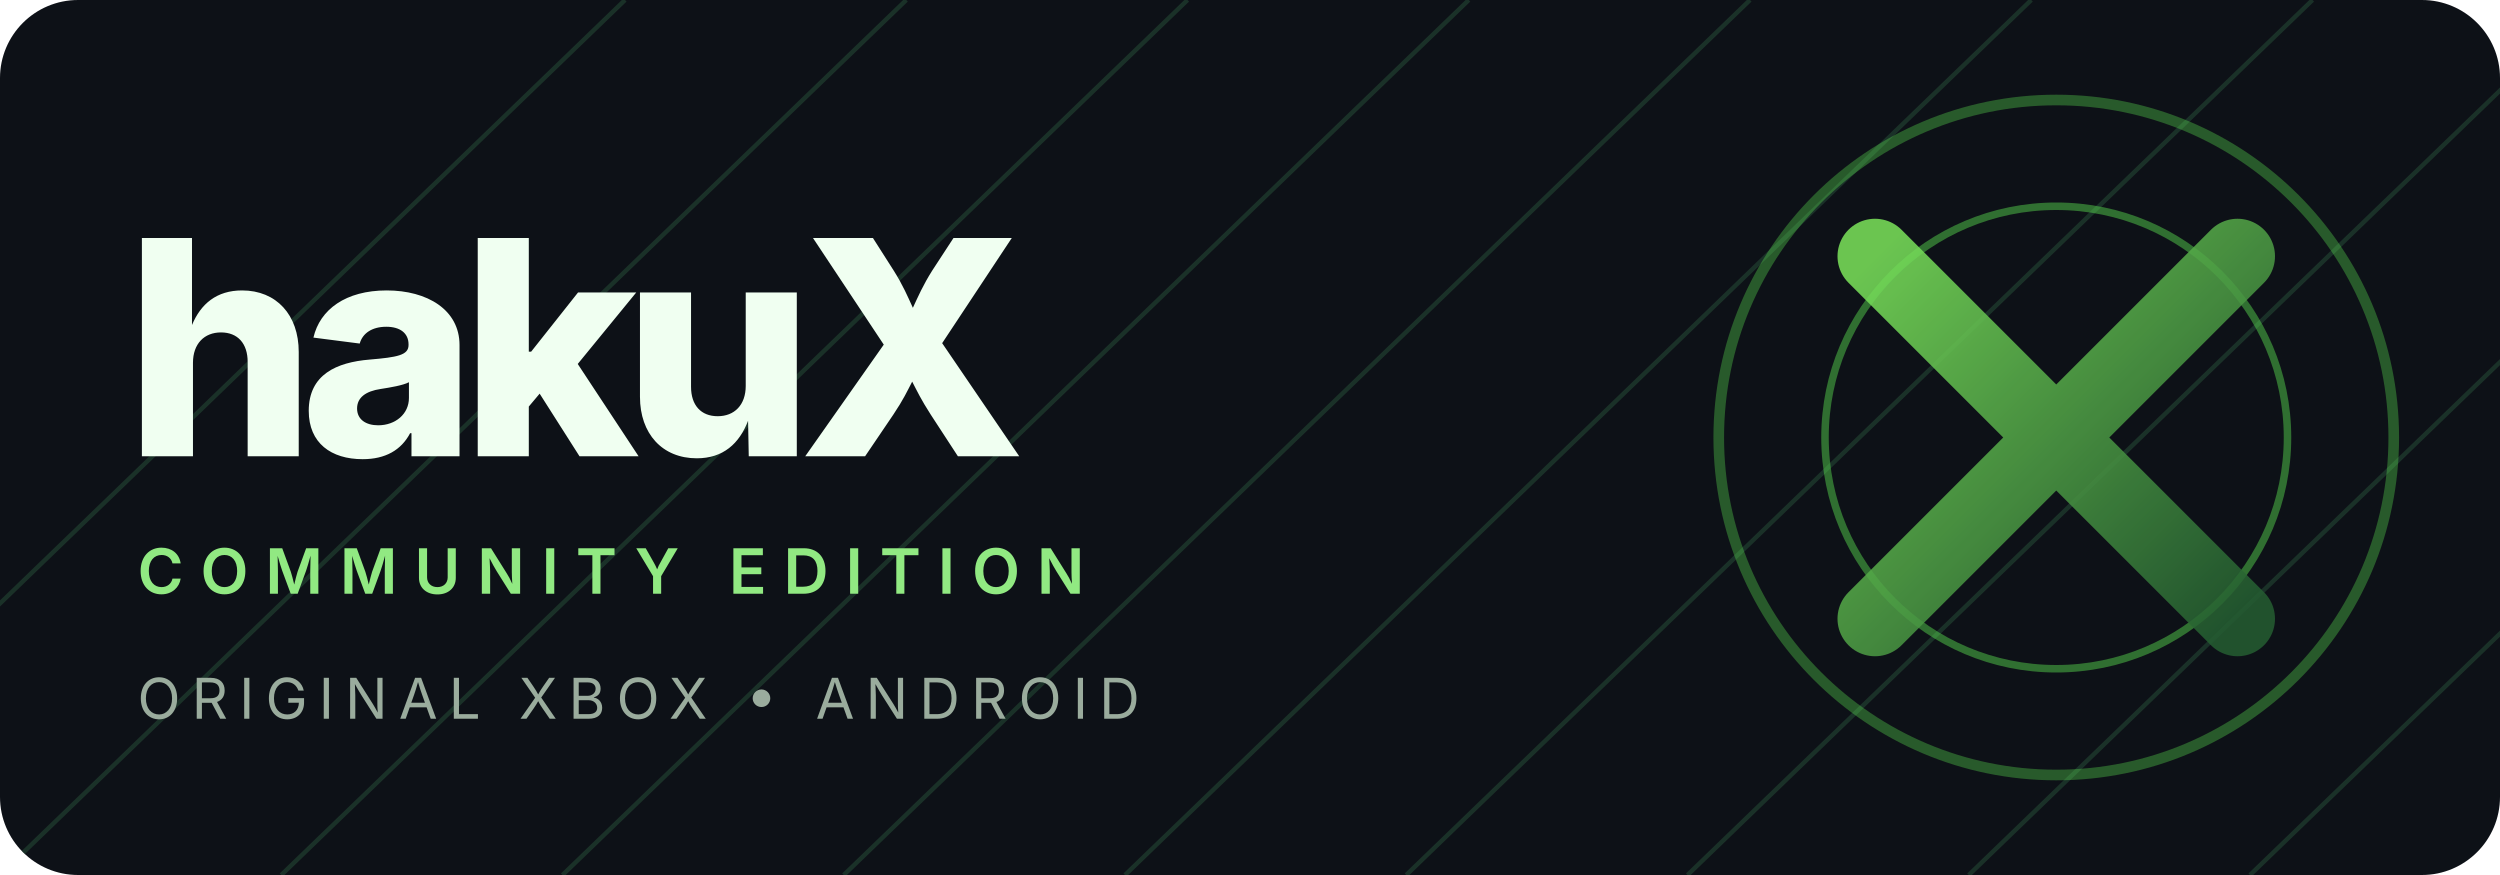
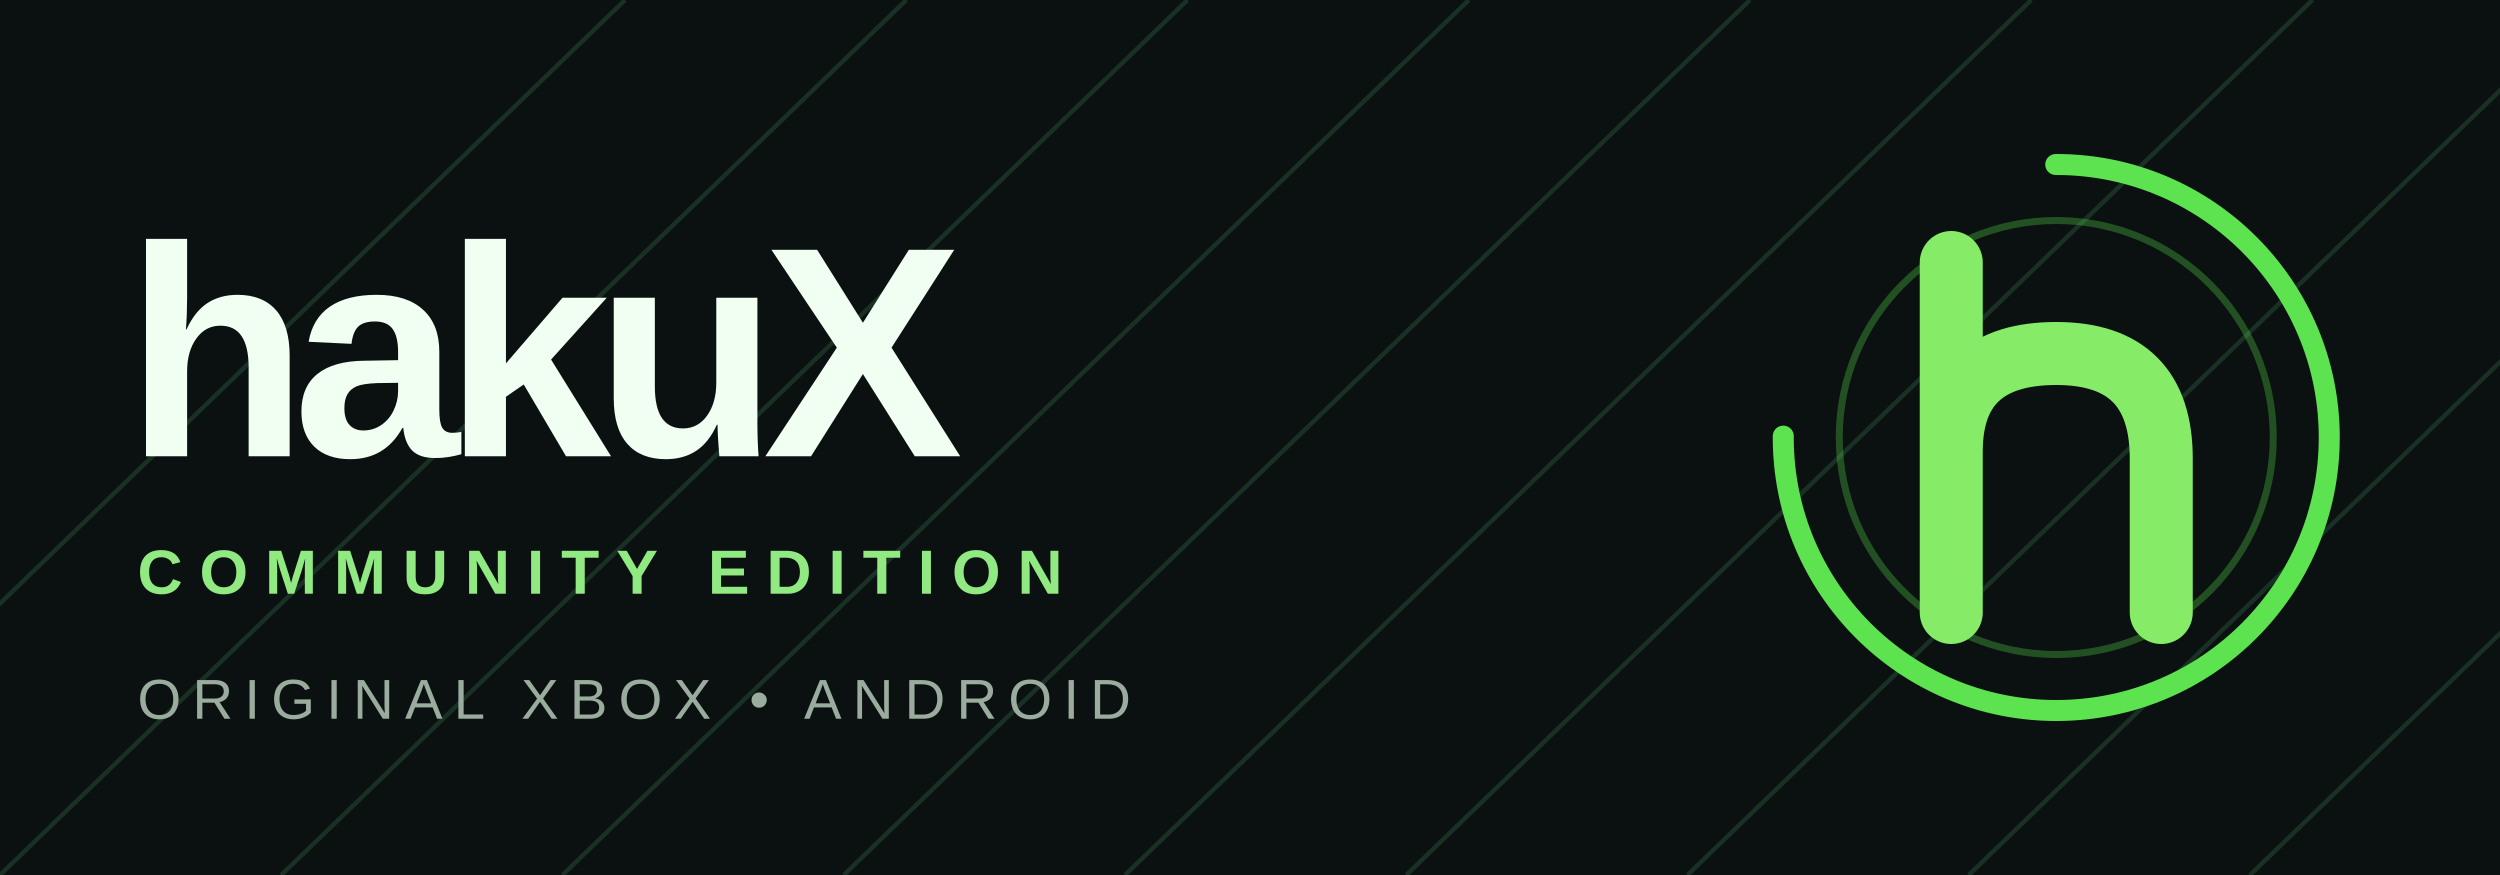
- <svg xmlns="http://www.w3.org/2000/svg" font-family="-apple-system, BlinkMacSystemFont, &quot;Segoe UI&quot;, sans-serif" font-weight="430" data-d-component="svg" fill="currentColor" style="color:rgb(255, 255, 255)" viewBox="0 0 400 140" width="100%">
+ <svg xmlns="http://www.w3.org/2000/svg" viewBox="0 0 400 140" role="img" aria-labelledby="title desc">
  <defs>
-     <clipPath id="c">
-       <rect width="400" height="140" rx="12.5" />
+     <clipPath id="banner-clip">
+       <rect width="400" height="140" />
    </clipPath>
-     <linearGradient id="glowa" x1="0" y1="0" x2="1" y2="1">
-       <stop offset="0" stop-color="#7BE45B" />
-       <stop offset="1" stop-color="#245D31" />
-     </linearGradient>
  </defs>
-   <g clip-path="url(#c)">
-     <rect width="400" height="140" fill="#0d1117" />
-     <path d="M-45 140 L100 0" stroke="#28523A" stroke-width=".7" opacity=".5" />
-     <path d="M0 140 L145 0" stroke="#28523A" stroke-width=".7" opacity=".5" />
-     <path d="M45 140 L190 0" stroke="#28523A" stroke-width=".7" opacity=".5" />
-     <path d="M90 140 L235 0" stroke="#28523A" stroke-width=".7" opacity=".5" />
-     <path d="M135 140 L280 0" stroke="#28523A" stroke-width=".7" opacity=".5" />
-     <path d="M180 140 L325 0" stroke="#28523A" stroke-width=".7" opacity=".5" />
-     <path d="M225 140 L370 0" stroke="#28523A" stroke-width=".7" opacity=".5" />
-     <path d="M270 140 L415 0" stroke="#28523A" stroke-width=".7" opacity=".5" />
-     <path d="M315 140 L460 0" stroke="#28523A" stroke-width=".7" opacity=".5" />
-     <path d="M360 140 L505 0" stroke="#28523A" stroke-width=".7" opacity=".5" />
-     <path d="M405 140 L550 0" stroke="#28523A" stroke-width=".7" opacity=".5" />
-     <path d="M450 140 L595 0" stroke="#28523A" stroke-width=".7" opacity=".5" />
-     <circle cx="329" cy="70" r="54" stroke="#5CE34F" stroke-width="1.7" opacity=".35" fill="none" />
-     <circle cx="329" cy="70" r="37" stroke="#5CE34F" stroke-width="1.2" opacity=".45" fill="none" />
-     <path d="M300 41L358 99M358 41L300 99" stroke="url(#glowa)" stroke-width="12" stroke-linecap="round" opacity=".85" />
-     <text x="20" y="73" fill="#F0FFF1" font-size="48" font-weight="800" letter-spacing="-2.5">hakuX</text>
-     <text x="22" y="95" fill="#91E982" font-size="10" font-weight="600" letter-spacing="2.7">COMMUNITY EDITION</text>
-     <text x="22" y="115" fill="#9AAC9D" font-size="9" letter-spacing="1.8">ORIGINAL XBOX • ANDROID</text>
+   <g clip-path="url(#banner-clip)">
+     <rect width="400" height="140" fill="#0B1110" />
+     <g stroke="#28523A" stroke-width="0.7" opacity="0.5">
+       <path d="M-45 140L100 0" />
+       <path d="M0 140L145 0" />
+       <path d="M45 140L190 0" />
+       <path d="M90 140L235 0" />
+       <path d="M135 140L280 0" />
+       <path d="M180 140L325 0" />
+       <path d="M225 140L370 0" />
+       <path d="M270 140L415 0" />
+       <path d="M315 140L460 0" />
+       <path d="M360 140L505 0" />
+     </g>
+     <text x="20" y="73" fill="#F0FFF1" font-family="Arial, Helvetica, sans-serif" font-size="48" font-weight="800" letter-spacing="-2.5">hakuX</text>
+     <text x="22" y="95" fill="#91E982" font-family="Arial, Helvetica, sans-serif" font-size="10" font-weight="600" letter-spacing="2.7">COMMUNITY EDITION</text>
+     <text x="22" y="115" fill="#9AAC9D" font-family="Arial, Helvetica, sans-serif" font-size="9" letter-spacing="1.8">ORIGINAL XBOX • ANDROID</text>
+     <g transform="translate(329 70) scale(1.12)">
+       <circle cx="0" cy="0" r="39" fill="none" stroke="#5CE34F" stroke-width="3" stroke-linecap="round" stroke-dasharray="184 61" transform="rotate(-90)" />
+       <circle cx="0" cy="0" r="31" fill="none" stroke="#5CE34F" stroke-width="1" opacity="0.3" />
+       <path d="M-15 -25V25                M-15 2                Q-15 -12 0 -12                Q15 -12 15 3                V25" fill="none" stroke="#86EC68" stroke-width="9" stroke-linecap="round" stroke-linejoin="round" />
+     </g>
  </g>
</svg>
